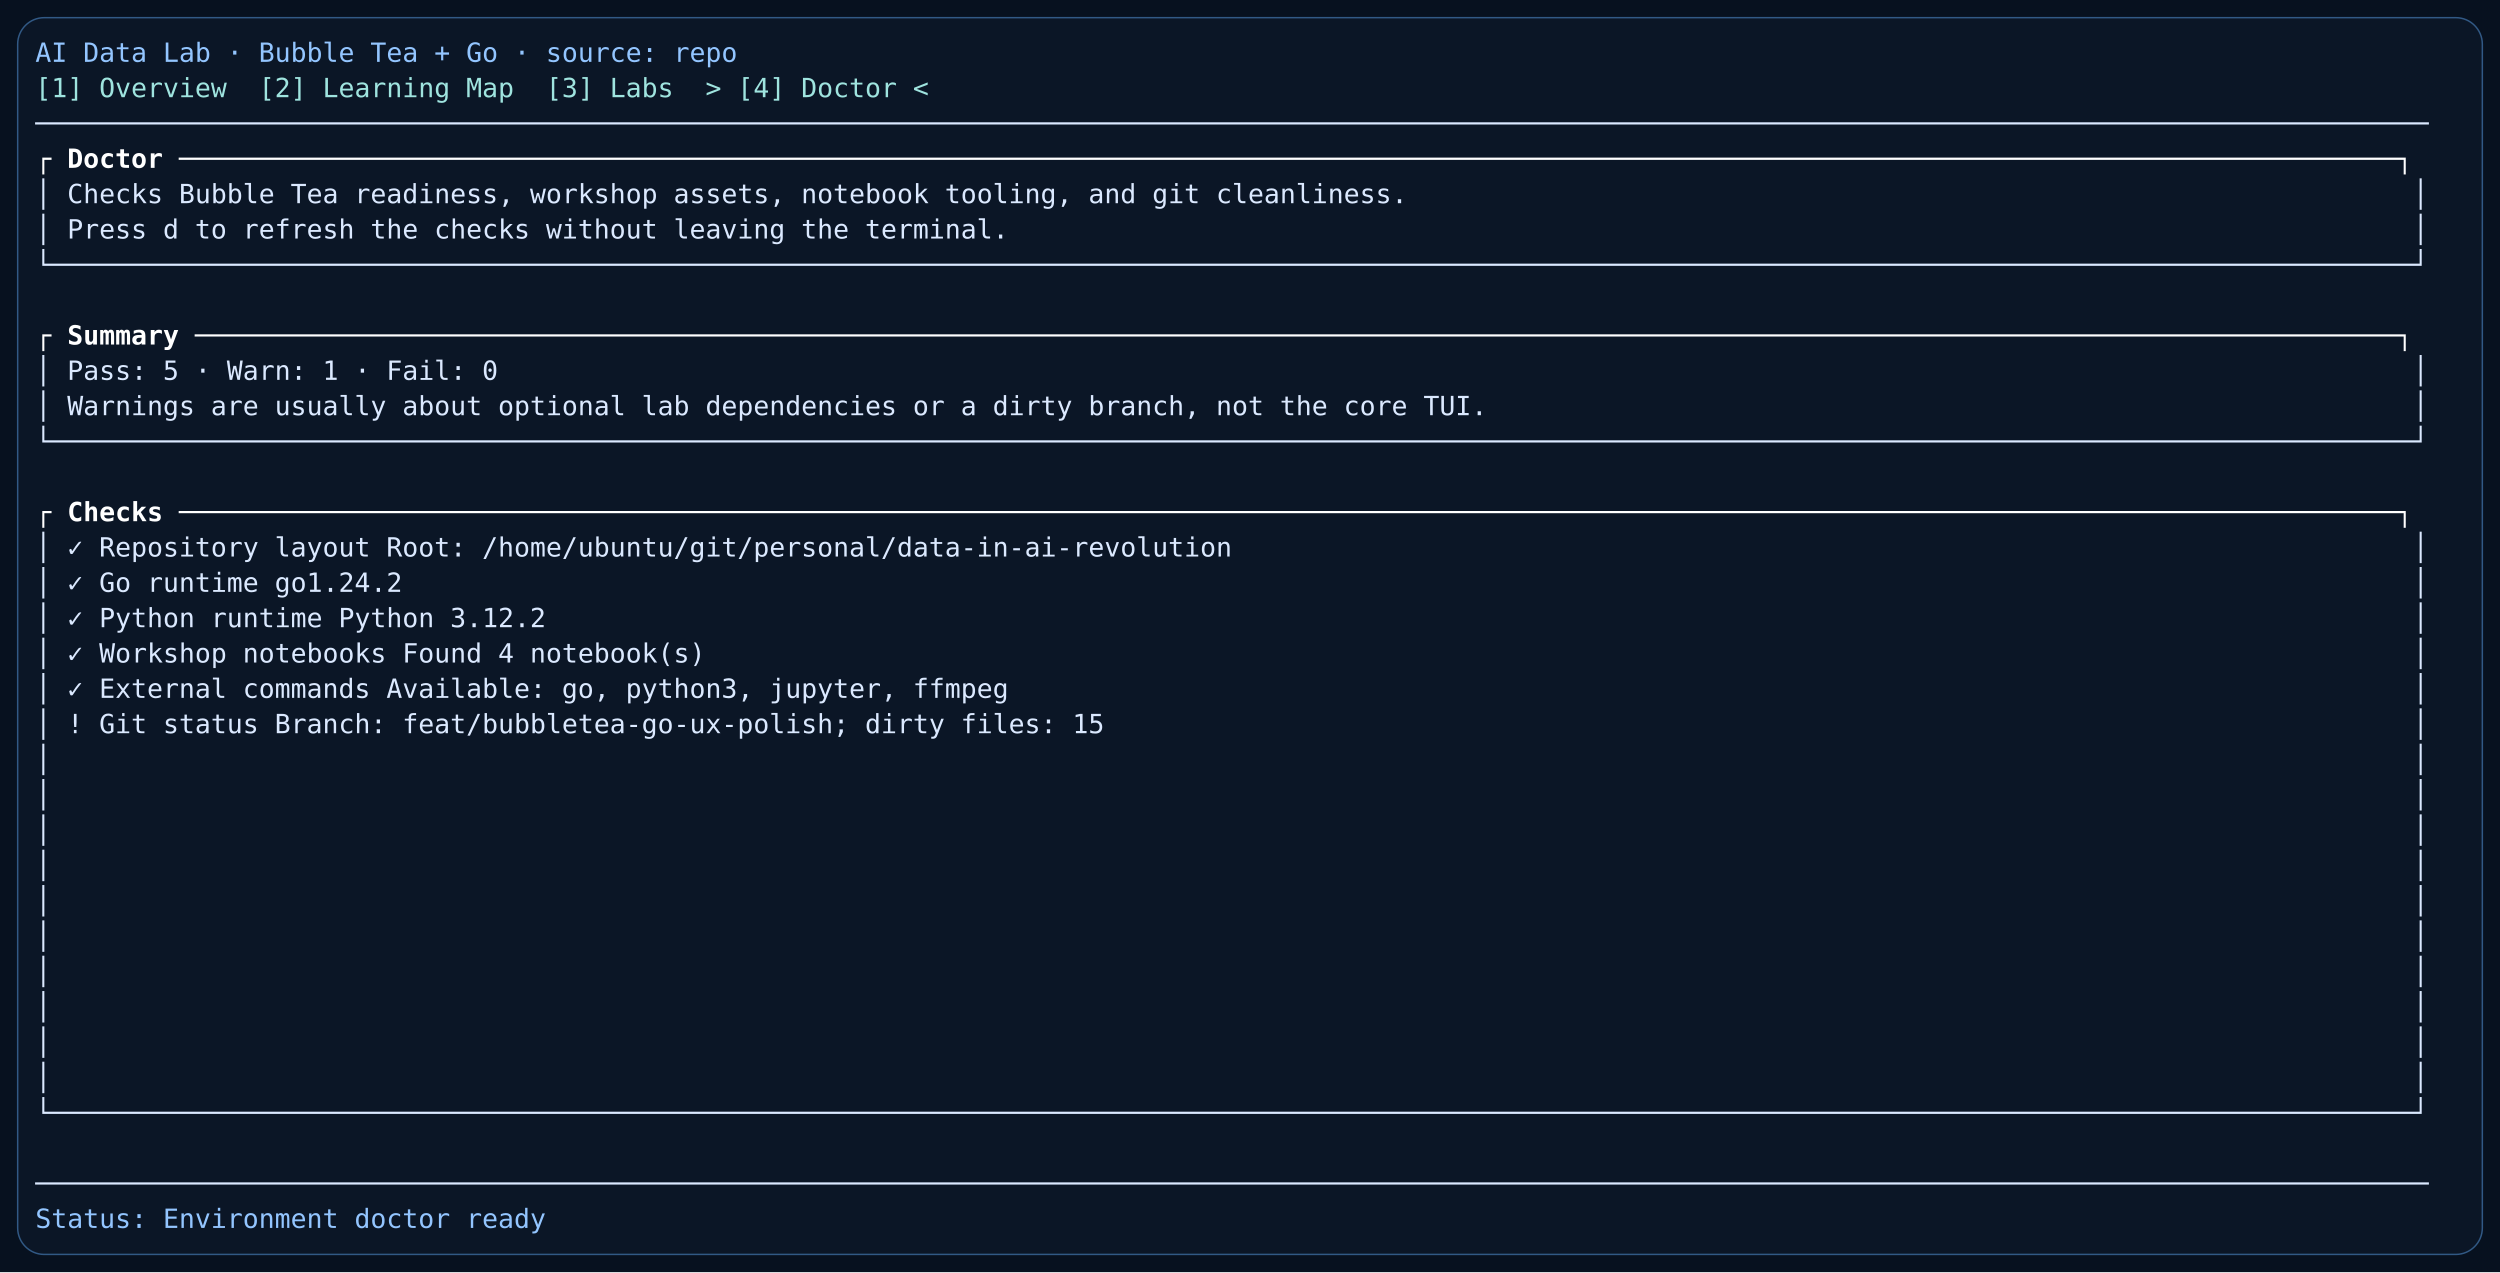
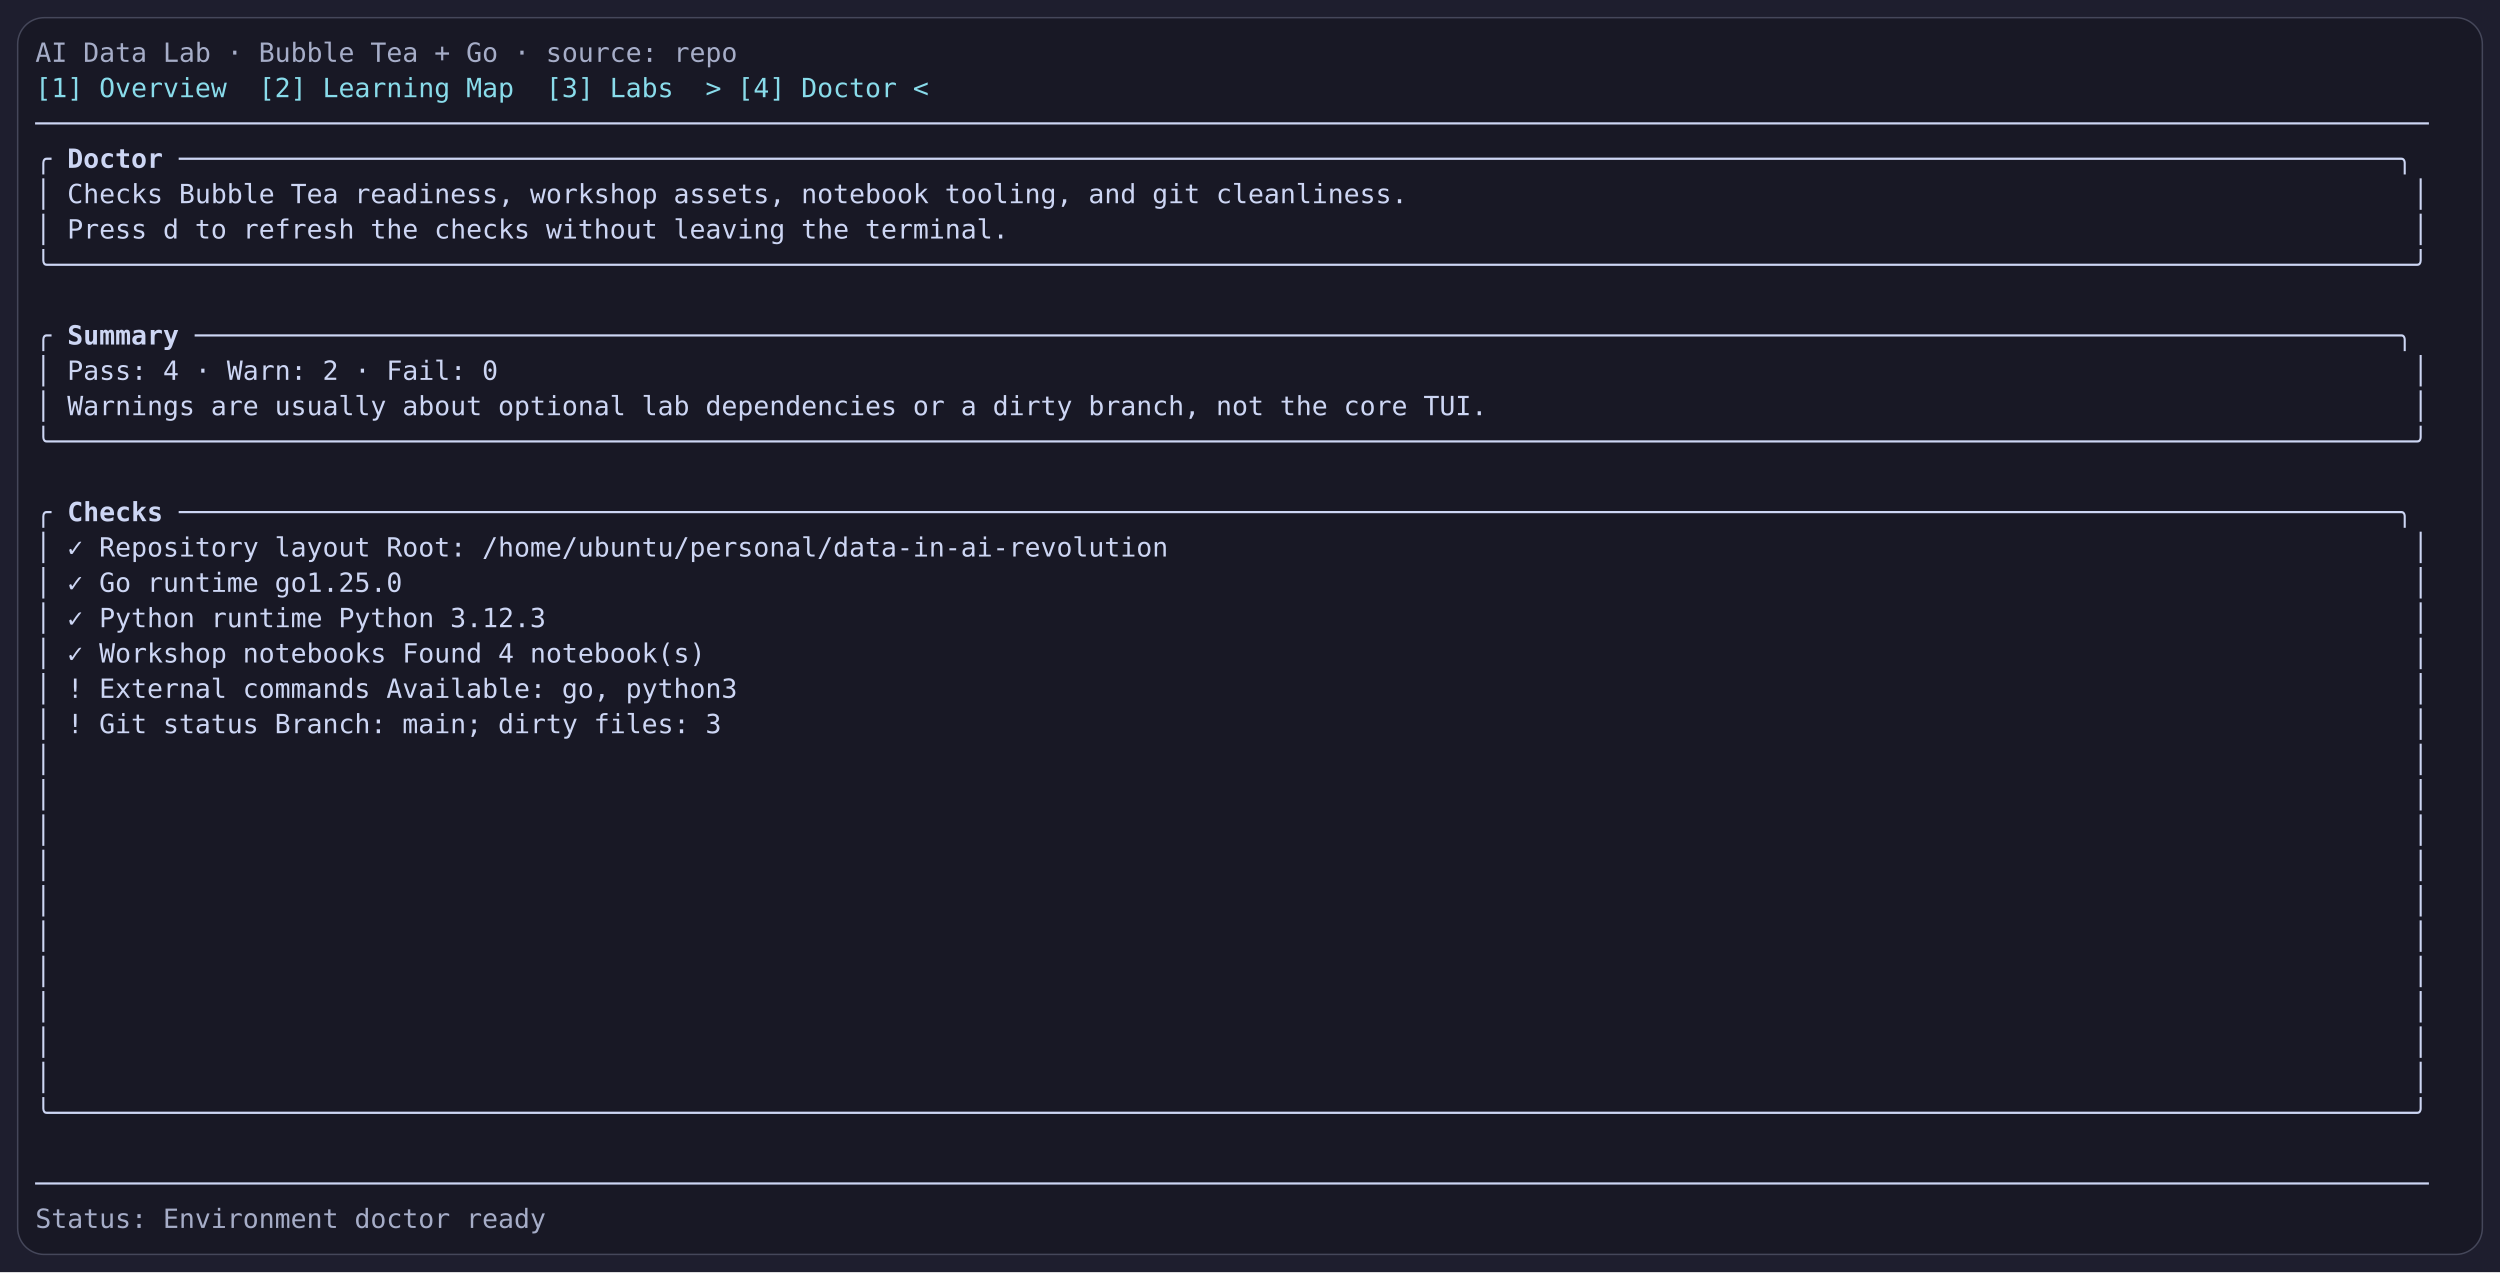
<svg xmlns="http://www.w3.org/2000/svg" viewBox="0 0 1698 864">
-   <rect width="100%" height="100%" fill="#07111f" />
-   <rect x="12" y="12" width="1674" height="840" rx="18" fill="#0b1626" stroke="#315985" />
-   <style>text{font-family:ui-monospace,SFMono-Regular,Menlo,Consolas,monospace;font-size:18px;fill:#dbe9ff;}.muted{fill:#93c5ff;}.accent{fill:#9fe4df;}.warm{fill:#ffd27d;}.title{fill:#ffffff;font-weight:700;}</style>
+   <rect width="100%" height="100%" fill="#1e1e2e" />
+   <rect x="12" y="12" width="1674" height="840" rx="18" fill="#181825" stroke="#45475a" />
+   <style>text{font-family:ui-monospace,SFMono-Regular,Menlo,Consolas,monospace;font-size:18px;fill:#cdd6f4;}.muted{fill:#a6adc8;}.accent{fill:#89dceb;}.warm{fill:#f9e2af;}.title{fill:#cdd6f4;font-weight:700;}</style>
  <text class="muted" x="24" y="42">AI Data Lab · Bubble Tea + Go · source: repo</text>
  <text class="accent" x="24" y="66">[1] Overview  [2] Learning Map  [3] Labs  &gt; [4] Doctor &lt;</text>
  <text x="24" y="90">──────────────────────────────────────────────────────────────────────────────────────────────────────────────────────────────────────────────────────</text>
-   <text class="title" x="24" y="114">┌ Doctor ───────────────────────────────────────────────────────────────────────────────────────────────────────────────────────────────────────────┐</text>
+   <text class="title" x="24" y="114">╭ Doctor ───────────────────────────────────────────────────────────────────────────────────────────────────────────────────────────────────────────╮</text>
  <text x="24" y="138">│ Checks Bubble Tea readiness, workshop assets, notebook tooling, and git cleanliness.                                                               │</text>
  <text x="24" y="162">│ Press d to refresh the checks without leaving the terminal.                                                                                        │</text>
-   <text x="24" y="186">└────────────────────────────────────────────────────────────────────────────────────────────────────────────────────────────────────────────────────┘</text>
+   <text x="24" y="186">╰────────────────────────────────────────────────────────────────────────────────────────────────────────────────────────────────────────────────────╯</text>
  <text x="24" y="210" />
-   <text class="title" x="24" y="234">┌ Summary ──────────────────────────────────────────────────────────────────────────────────────────────────────────────────────────────────────────┐</text>
-   <text x="24" y="258">│ Pass: 5 · Warn: 1 · Fail: 0                                                                                                                        │</text>
+   <text class="title" x="24" y="234">╭ Summary ──────────────────────────────────────────────────────────────────────────────────────────────────────────────────────────────────────────╮</text>
+   <text x="24" y="258">│ Pass: 4 · Warn: 2 · Fail: 0                                                                                                                        │</text>
  <text x="24" y="282">│ Warnings are usually about optional lab dependencies or a dirty branch, not the core TUI.                                                          │</text>
-   <text x="24" y="306">└────────────────────────────────────────────────────────────────────────────────────────────────────────────────────────────────────────────────────┘</text>
+   <text x="24" y="306">╰────────────────────────────────────────────────────────────────────────────────────────────────────────────────────────────────────────────────────╯</text>
  <text x="24" y="330" />
-   <text class="title" x="24" y="354">┌ Checks ───────────────────────────────────────────────────────────────────────────────────────────────────────────────────────────────────────────┐</text>
-   <text x="24" y="378">│ ✓ Repository layout Root: /home/ubuntu/git/personal/data-in-ai-revolution                                                                          │</text>
-   <text x="24" y="402">│ ✓ Go runtime go1.24.2                                                                                                                              │</text>
-   <text x="24" y="426">│ ✓ Python runtime Python 3.12.2                                                                                                                     │</text>
+   <text class="title" x="24" y="354">╭ Checks ───────────────────────────────────────────────────────────────────────────────────────────────────────────────────────────────────────────╮</text>
+   <text x="24" y="378">│ ✓ Repository layout Root: /home/ubuntu/personal/data-in-ai-revolution                                                                              │</text>
+   <text x="24" y="402">│ ✓ Go runtime go1.25.0                                                                                                                              │</text>
+   <text x="24" y="426">│ ✓ Python runtime Python 3.12.3                                                                                                                     │</text>
  <text x="24" y="450">│ ✓ Workshop notebooks Found 4 notebook(s)                                                                                                           │</text>
-   <text x="24" y="474">│ ✓ External commands Available: go, python3, jupyter, ffmpeg                                                                                        │</text>
-   <text x="24" y="498">│ ! Git status Branch: feat/bubbletea-go-ux-polish; dirty files: 15                                                                                  │</text>
+   <text x="24" y="474">│ ! External commands Available: go, python3                                                                                                         │</text>
+   <text x="24" y="498">│ ! Git status Branch: main; dirty files: 3                                                                                                          │</text>
  <text x="24" y="522">│                                                                                                                                                    │</text>
  <text x="24" y="546">│                                                                                                                                                    │</text>
  <text x="24" y="570">│                                                                                                                                                    │</text>
  <text x="24" y="594">│                                                                                                                                                    │</text>
  <text x="24" y="618">│                                                                                                                                                    │</text>
  <text x="24" y="642">│                                                                                                                                                    │</text>
  <text x="24" y="666">│                                                                                                                                                    │</text>
  <text x="24" y="690">│                                                                                                                                                    │</text>
  <text x="24" y="714">│                                                                                                                                                    │</text>
  <text x="24" y="738">│                                                                                                                                                    │</text>
-   <text x="24" y="762">└────────────────────────────────────────────────────────────────────────────────────────────────────────────────────────────────────────────────────┘</text>
+   <text x="24" y="762">╰────────────────────────────────────────────────────────────────────────────────────────────────────────────────────────────────────────────────────╯</text>
  <text x="24" y="786" />
  <text x="24" y="810">──────────────────────────────────────────────────────────────────────────────────────────────────────────────────────────────────────────────────────</text>
  <text class="muted" x="24" y="834">Status: Environment doctor ready</text>
</svg>
